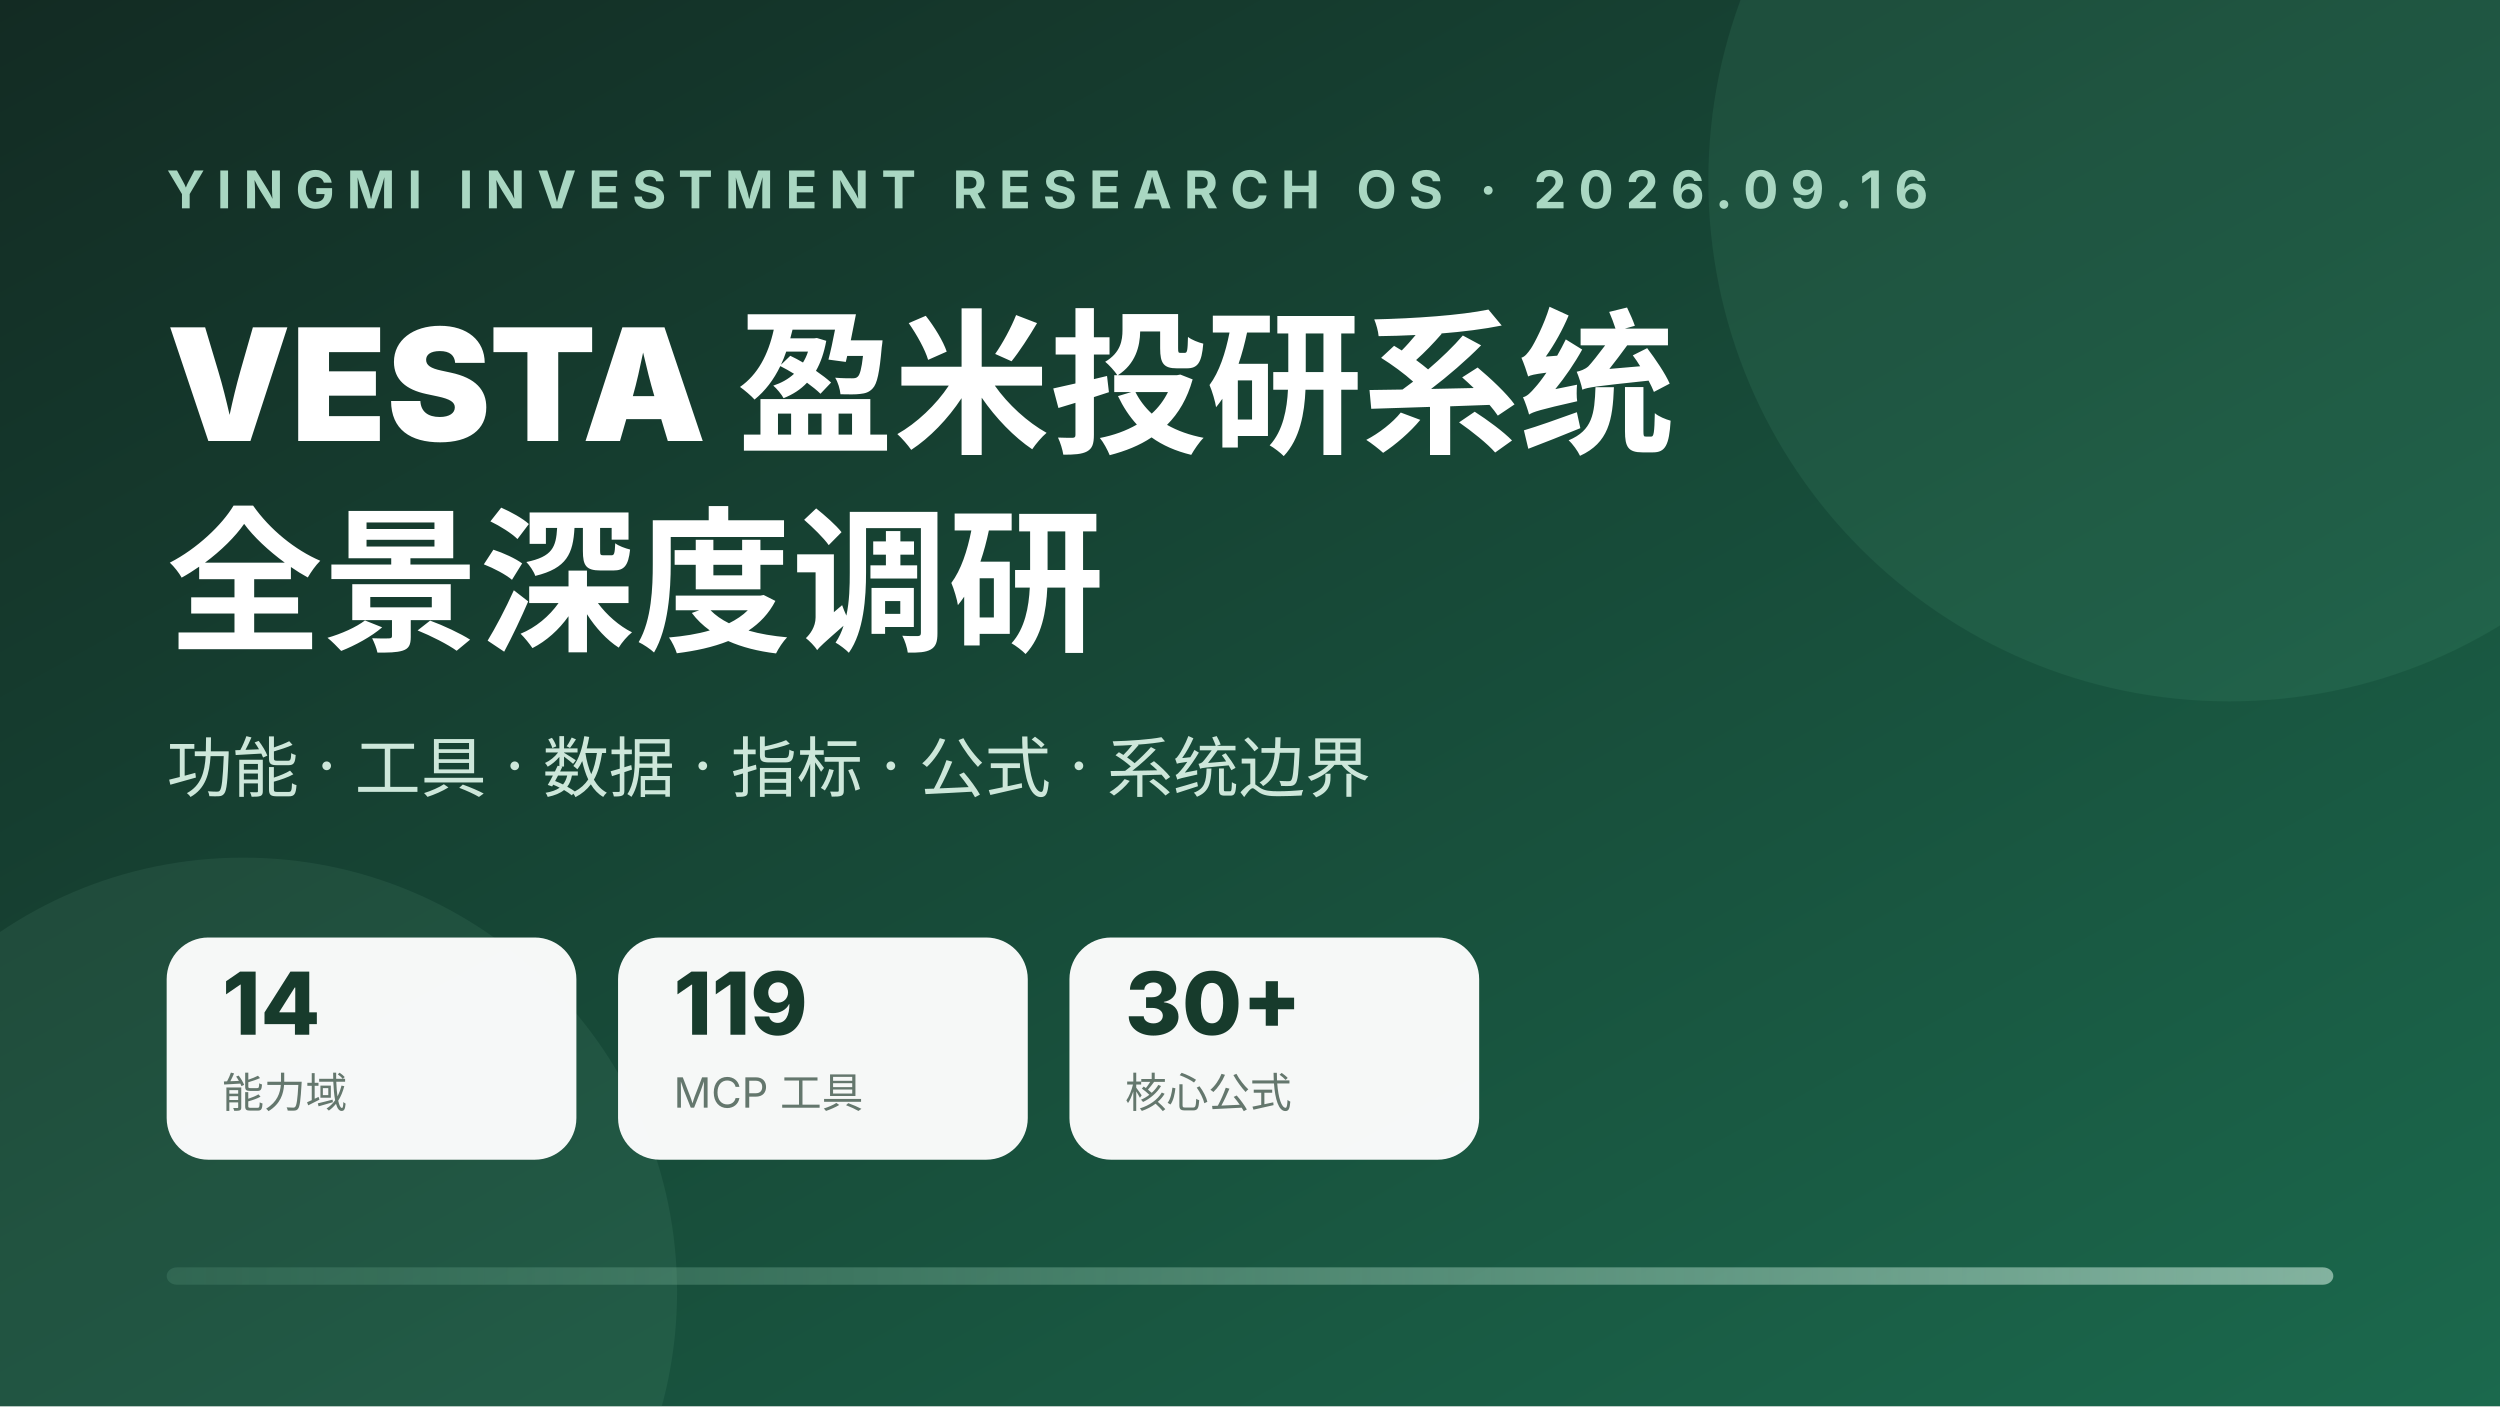
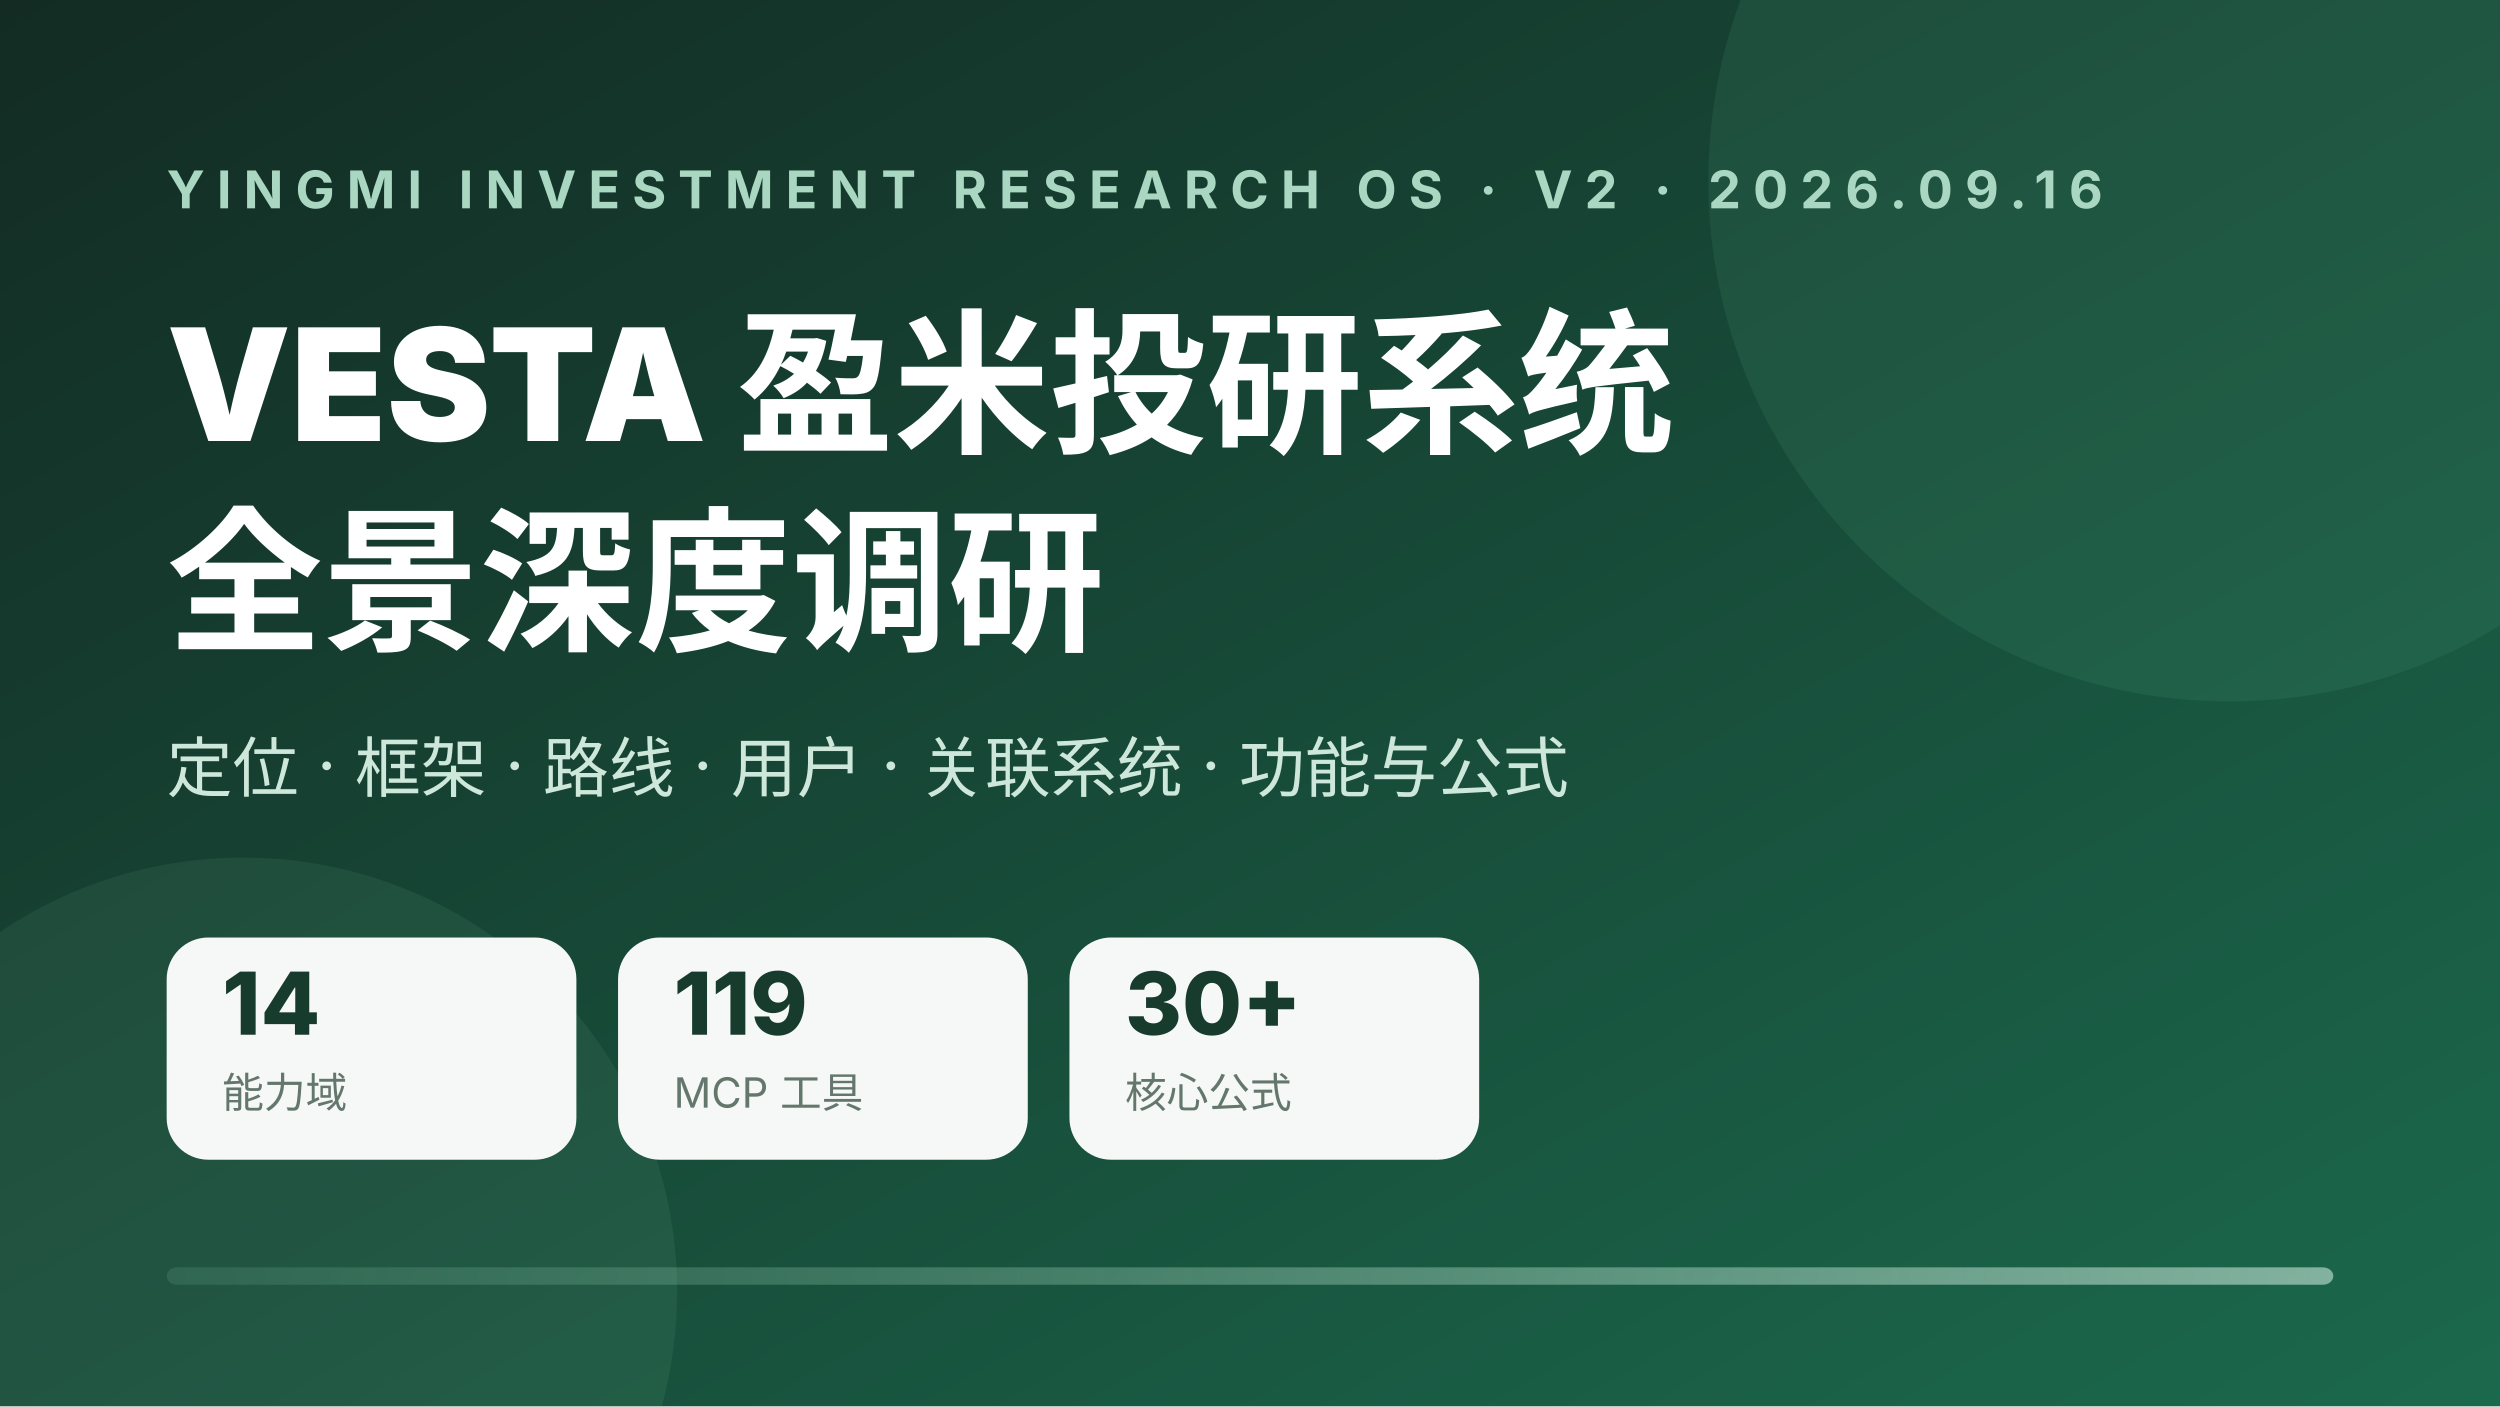
<svg xmlns="http://www.w3.org/2000/svg" viewBox="0 0 720 405" font-family="-apple-system,'PingFang SC','Microsoft YaHei',sans-serif">
  <defs>
    <linearGradient id="bg" x1="0" y1="0" x2="1" y2="1">
      <stop offset="0" stop-color="#132b23" />
      <stop offset="1" stop-color="#1b694d" />
    </linearGradient>
    <linearGradient id="beam" x1="0" y1="0" x2="1" y2="0">
      <stop offset="0" stop-color="#86c9aa" stop-opacity=".15" />
      <stop offset="1" stop-color="#d9f3e6" stop-opacity=".55" />
    </linearGradient>
  </defs>
  <rect width="720" height="405" fill="url(#bg)" />
  <circle cx="642" cy="52" r="150" fill="#53a880" opacity=".13" />
  <circle cx="70" cy="372" r="125" fill="#85c7a6" opacity=".09" />
-   <text x="48" y="60" font-size="15" letter-spacing="3.5" fill="#a9d7c2" font-weight="700">YINGMI INVESTMENT RESEARCH OS · 2026.09.16</text>
+   <text x="48" y="60" font-size="15" letter-spacing="3.5" fill="#a9d7c2" font-weight="700">YINGMI INVESTMENT RESEARCH OS · V2 · 2026.09.16</text>
  <text x="48" y="127" font-size="45" fill="#fff" font-weight="900">VESTA 盈米投研系统</text>
  <text x="48" y="184" font-size="45" fill="#fff" font-weight="900">全景深度调研</text>
-   <text x="48" y="228" font-size="19" fill="#cde7da">功能 · 工具 · 数据 · 指标 · 公式 · 系统边界</text>
+   <text x="48" y="228" font-size="19" fill="#cde7da">定位 · 框架 · 路线 · 用户 · 关联系统 · 功能与公式</text>
  <g transform="translate(48 270)">
    <rect width="118" height="64" rx="12" fill="#fff" opacity=".96" />
    <text x="16" y="28" font-size="25" fill="#173b2c" font-weight="800">14</text>
    <text x="16" y="49" font-size="12" fill="#64776d">能力域</text>
    <rect x="130" width="118" height="64" rx="12" fill="#fff" opacity=".96" />
    <text x="146" y="28" font-size="25" fill="#173b2c" font-weight="800">119</text>
    <text x="146" y="49" font-size="12" fill="#64776d">MCP 工具</text>
    <rect x="260" width="118" height="64" rx="12" fill="#fff" opacity=".96" />
    <text x="276" y="28" font-size="25" fill="#173b2c" font-weight="800">30+</text>
    <text x="276" y="49" font-size="12" fill="#64776d">核心公式</text>
  </g>
  <rect x="48" y="365" width="624" height="5" rx="3" fill="url(#beam)" />
</svg>
